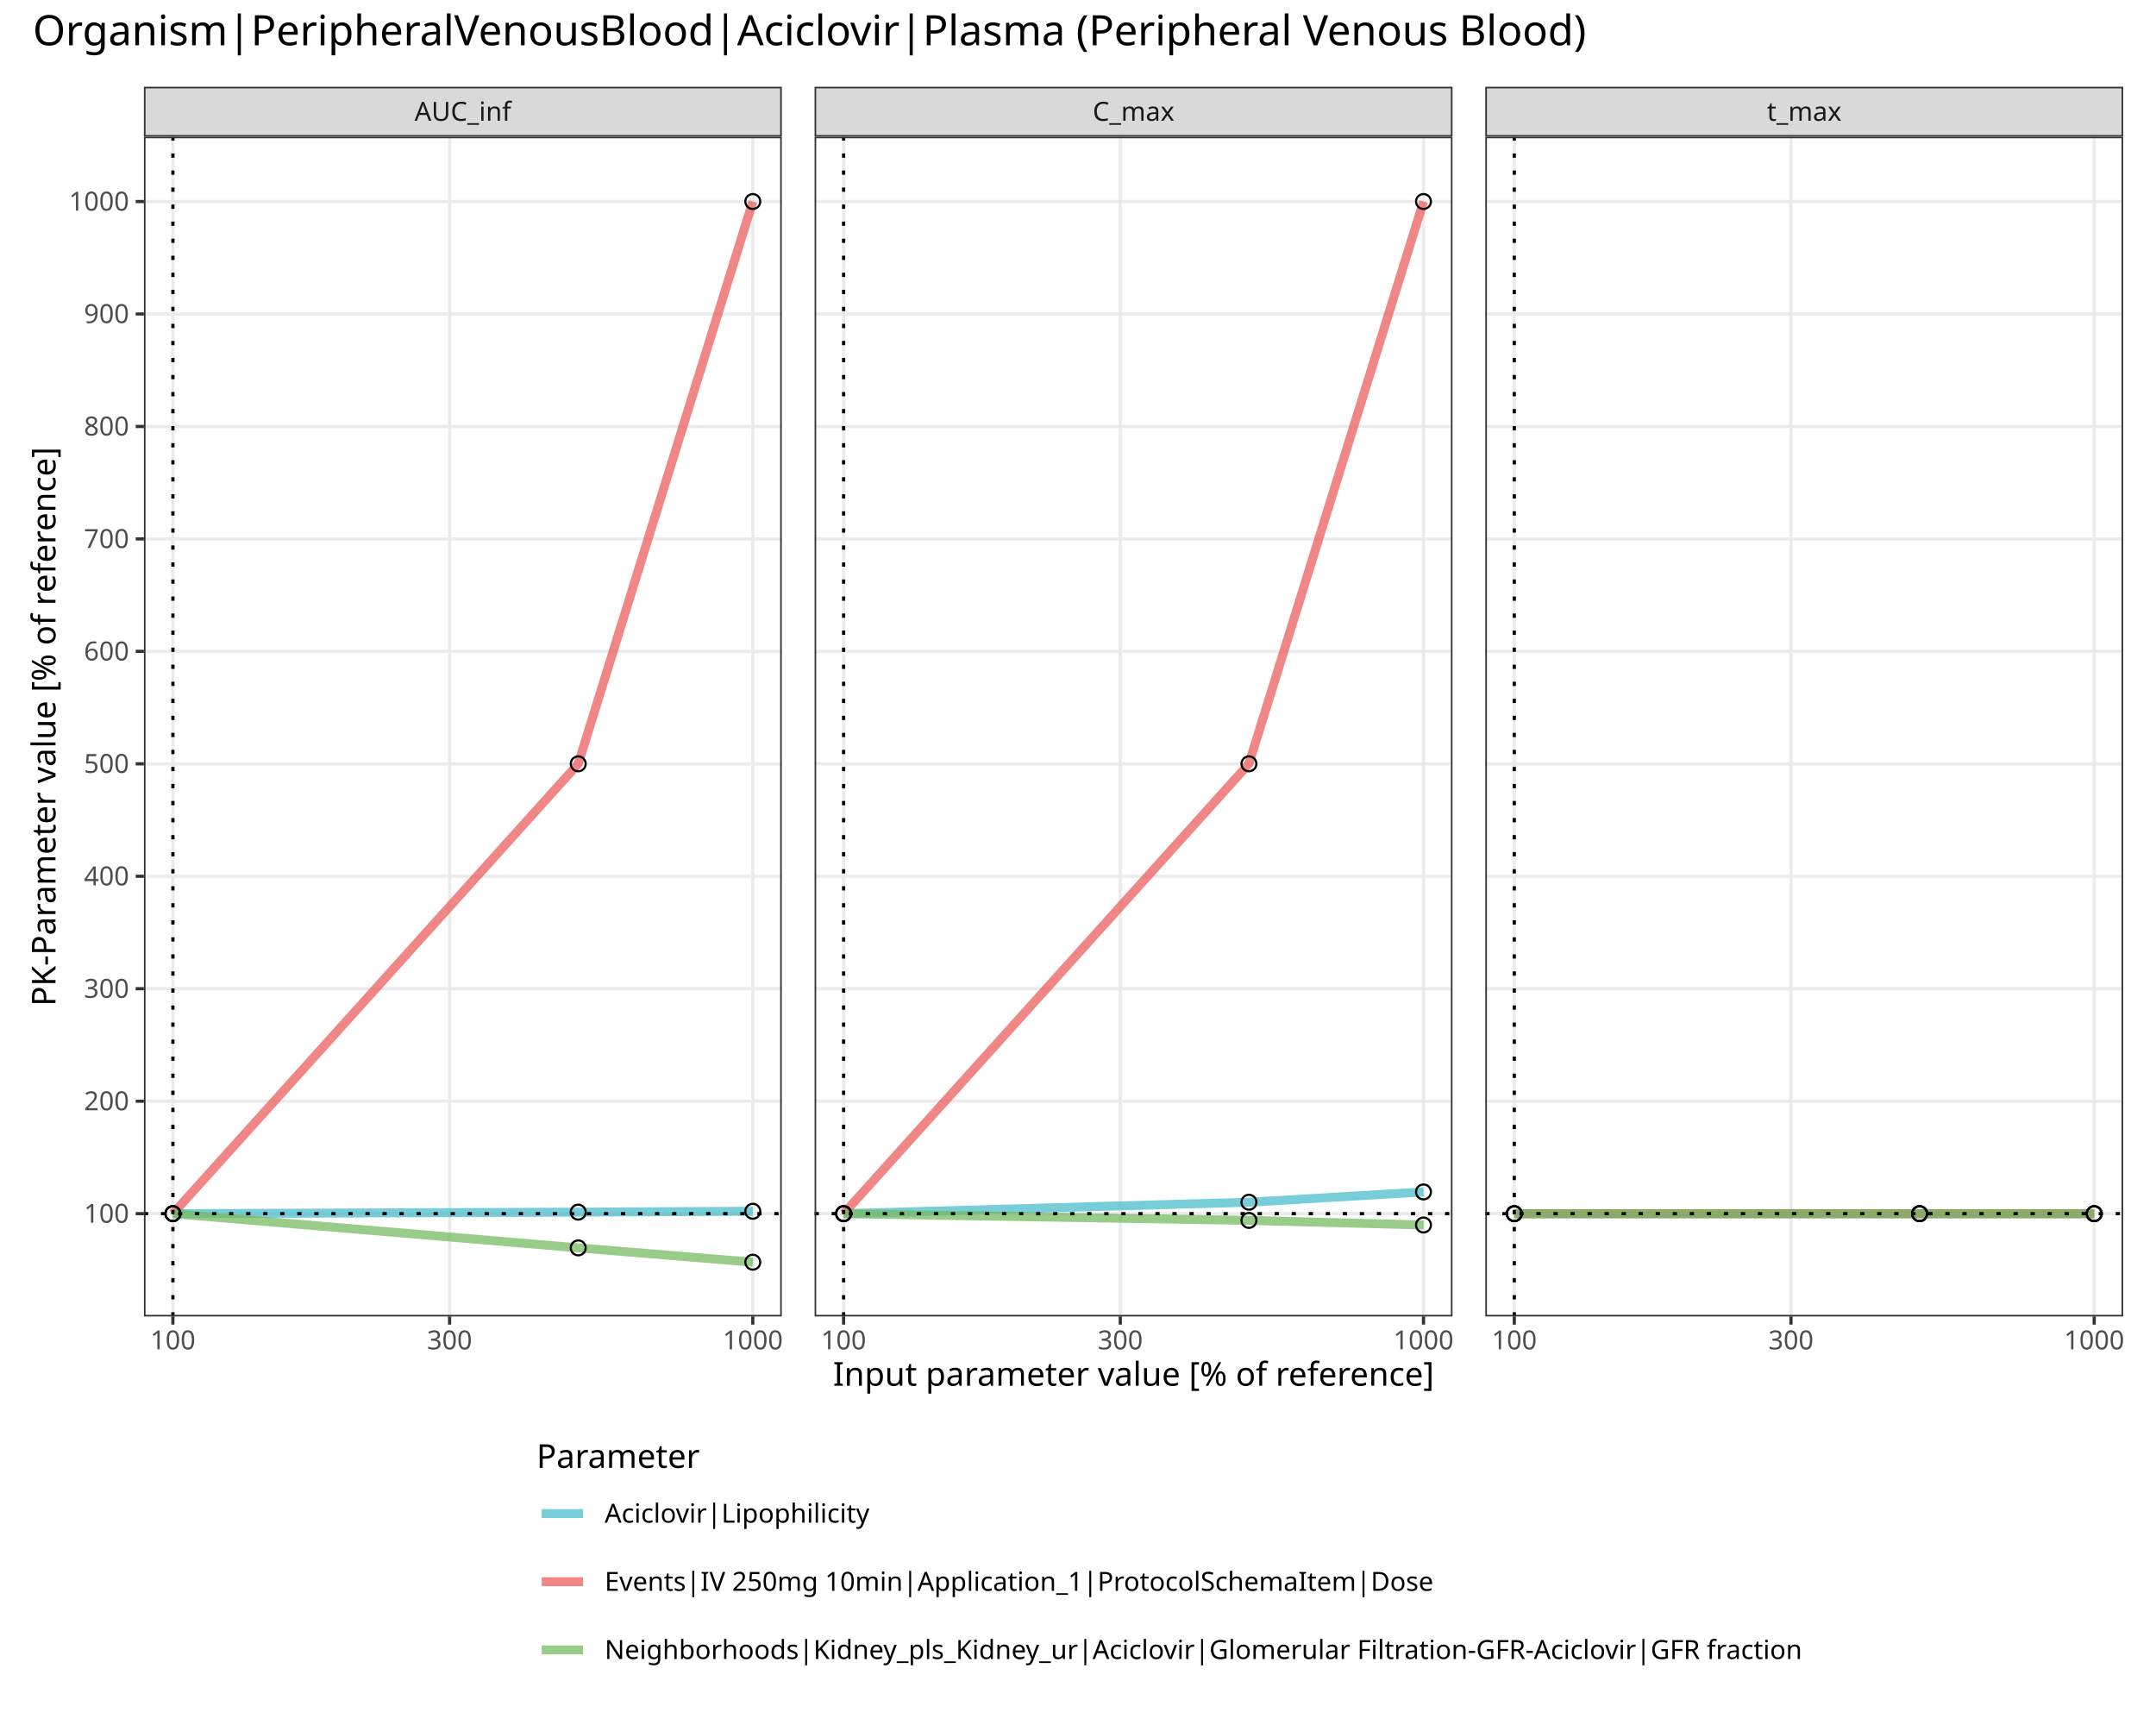
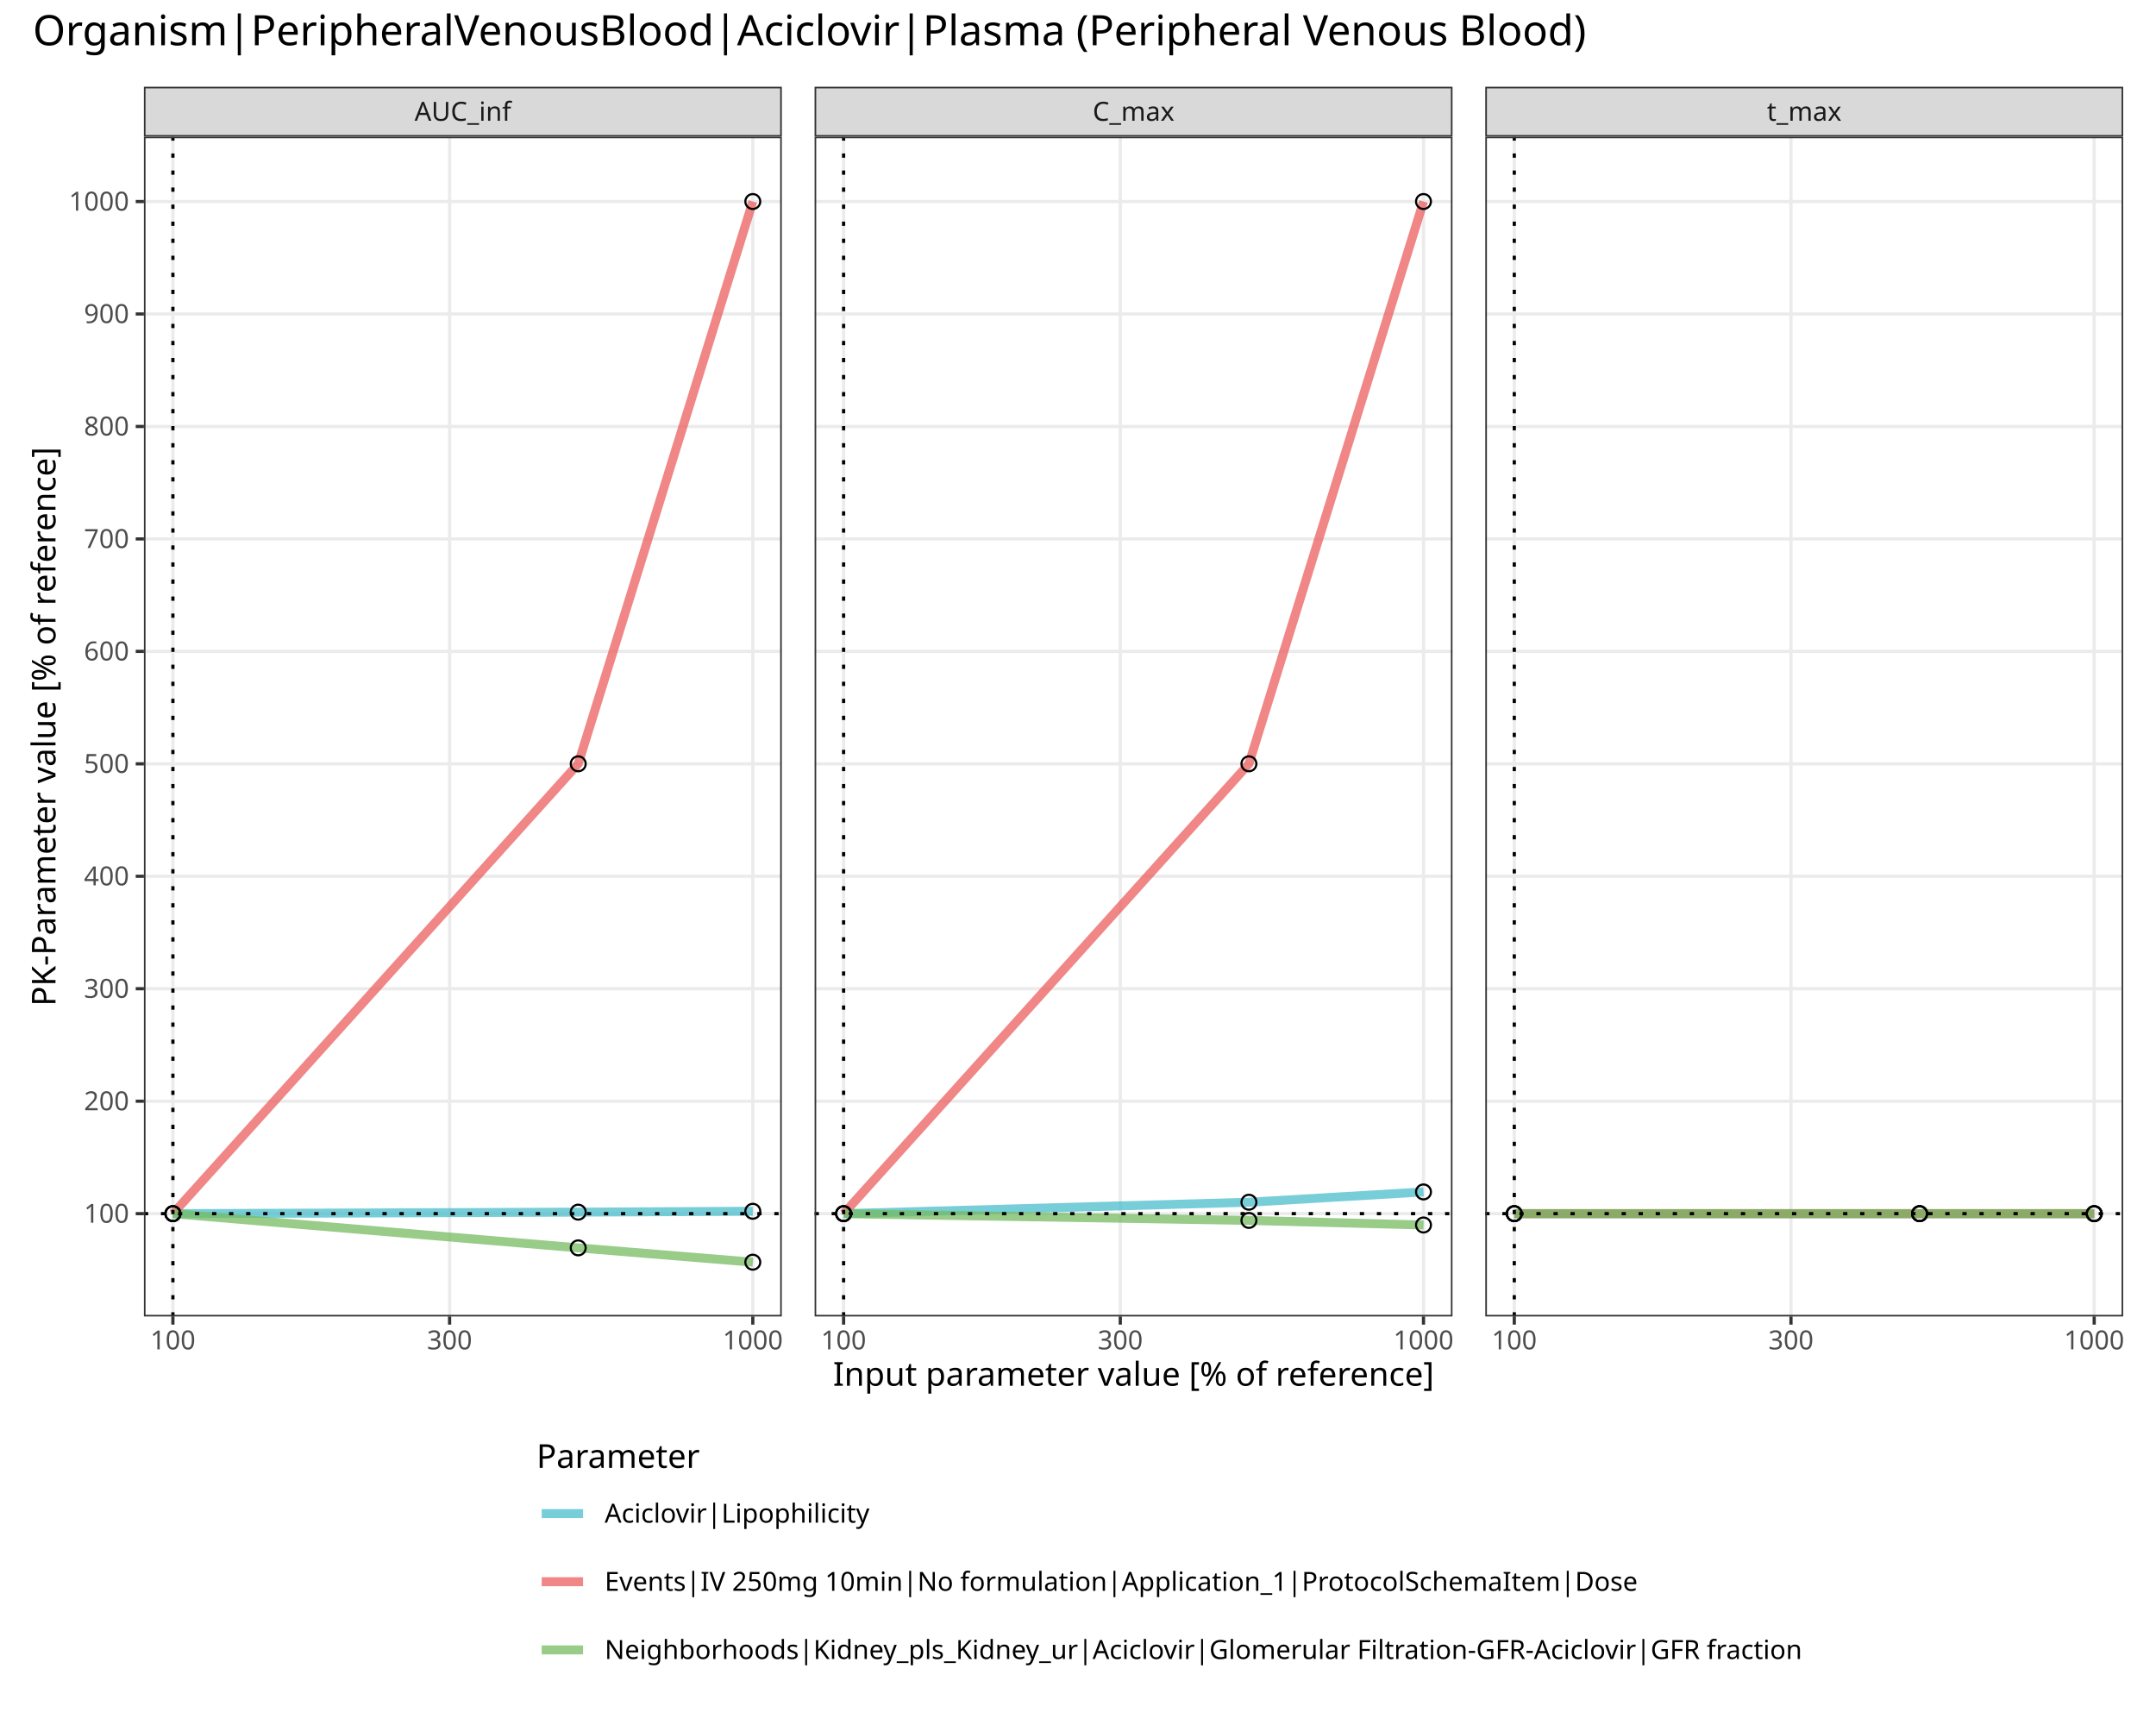
<svg xmlns="http://www.w3.org/2000/svg" class="svglite" data-engine-version="2.0" width="720.00pt" height="576.00pt" viewBox="0 0 720.00 576.00">
  <defs>
    <style type="text/css">
    .svglite line, .svglite polyline, .svglite polygon, .svglite path, .svglite rect, .svglite circle {
      fill: none;
      stroke: #000000;
      stroke-linecap: round;
      stroke-linejoin: round;
      stroke-miterlimit: 10.00;
    }
  </style>
  </defs>
  <rect width="100%" height="100%" style="stroke: none; fill: #FFFFFF;" />
  <defs>
    <clipPath id="cpMC4wMHw3MjAuMDB8MC4wMHw1NzYuMDA=">
      <rect x="0.00" y="0.00" width="720.00" height="576.00" />
    </clipPath>
  </defs>
  <g clip-path="url(#cpMC4wMHw3MjAuMDB8MC4wMHw1NzYuMDA=)">
    <rect x="0" y="0.00" width="720.00" height="576.00" style="stroke-width: 1.07; stroke: #FFFFFF; fill: #FFFFFF;" />
  </g>
  <defs>
    <clipPath id="cpNDguMDZ8NzA5LjA0fDQ1LjYzfDQzOS41OA==">
      <rect x="48.06" y="45.63" width="660.98" height="393.95" />
    </clipPath>
  </defs>
  <g clip-path="url(#cpNDguMDZ8NzA5LjA0fDQ1LjYzfDQzOS41OA==)">
</g>
  <g clip-path="url(#cpMC4wMHw3MjAuMDB8MC4wMHw1NzYuMDA=)">
</g>
  <defs>
    <clipPath id="cpNS40OHwyNjYuNTZ8MjMuNTB8NTcwLjUy">
      <rect x="5.48" y="23.50" width="261.08" height="547.02" />
    </clipPath>
  </defs>
  <g clip-path="url(#cpNS40OHwyNjYuNTZ8MjMuNTB8NTcwLjUy)">
    <rect x="5.48" y="23.50" width="261.08" height="547.02" style="stroke-width: 1.07; stroke: #FFFFFF; fill: #FFFFFF;" />
  </g>
  <g clip-path="url(#cpMC4wMHw3MjAuMDB8MC4wMHw1NzYuMDA=)">
</g>
  <defs>
    <clipPath id="cpMjY2LjU2fDQ5MC41NHwyMy41MHw1NzAuNTI=">
      <rect x="266.56" y="23.50" width="223.98" height="547.02" />
    </clipPath>
  </defs>
  <g clip-path="url(#cpMjY2LjU2fDQ5MC41NHwyMy41MHw1NzAuNTI=)">
    <rect x="266.56" y="23.50" width="223.98" height="547.02" style="stroke-width: 1.07; stroke: #FFFFFF; fill: #FFFFFF;" />
  </g>
  <g clip-path="url(#cpMC4wMHw3MjAuMDB8MC4wMHw1NzYuMDA=)">
</g>
  <defs>
    <clipPath id="cpNDkwLjU0fDcxNC41MnwyMy41MHw1NzAuNTI=">
      <rect x="490.54" y="23.50" width="223.98" height="547.02" />
    </clipPath>
  </defs>
  <g clip-path="url(#cpNDkwLjU0fDcxNC41MnwyMy41MHw1NzAuNTI=)">
    <rect x="490.54" y="23.50" width="223.98" height="547.02" style="stroke-width: 1.07; stroke: #FFFFFF; fill: #FFFFFF;" />
  </g>
  <g clip-path="url(#cpMC4wMHw3MjAuMDB8MC4wMHw1NzYuMDA=)">
</g>
  <defs>
    <clipPath id="cpNDguMDZ8MjYxLjA4fDQ1LjYzfDQzOS41OA==">
      <rect x="48.06" y="45.63" width="213.02" height="393.95" />
    </clipPath>
  </defs>
  <g clip-path="url(#cpNDguMDZ8MjYxLjA4fDQ1LjYzfDQzOS41OA==)">
    <rect x="48.06" y="45.63" width="213.02" height="393.95" style="stroke-width: 1.07; stroke: none; fill: #FFFFFF;" />
    <polyline points="48.06,405.26 261.08,405.26 " style="stroke-width: 1.07; stroke: #EBEBEB; stroke-linecap: butt;" />
    <polyline points="48.06,367.71 261.08,367.71 " style="stroke-width: 1.07; stroke: #EBEBEB; stroke-linecap: butt;" />
    <polyline points="48.06,330.15 261.08,330.15 " style="stroke-width: 1.07; stroke: #EBEBEB; stroke-linecap: butt;" />
    <polyline points="48.06,292.60 261.08,292.60 " style="stroke-width: 1.07; stroke: #EBEBEB; stroke-linecap: butt;" />
    <polyline points="48.06,255.05 261.08,255.05 " style="stroke-width: 1.07; stroke: #EBEBEB; stroke-linecap: butt;" />
    <polyline points="48.06,217.50 261.08,217.50 " style="stroke-width: 1.07; stroke: #EBEBEB; stroke-linecap: butt;" />
    <polyline points="48.06,179.95 261.08,179.95 " style="stroke-width: 1.07; stroke: #EBEBEB; stroke-linecap: butt;" />
    <polyline points="48.06,142.40 261.08,142.40 " style="stroke-width: 1.07; stroke: #EBEBEB; stroke-linecap: butt;" />
    <polyline points="48.06,104.84 261.08,104.84 " style="stroke-width: 1.07; stroke: #EBEBEB; stroke-linecap: butt;" />
    <polyline points="48.06,67.29 261.08,67.29 " style="stroke-width: 1.07; stroke: #EBEBEB; stroke-linecap: butt;" />
    <polyline points="57.74,439.58 57.74,45.63 " style="stroke-width: 1.07; stroke: #EBEBEB; stroke-linecap: butt;" />
    <polyline points="150.14,439.58 150.14,45.63 " style="stroke-width: 1.07; stroke: #EBEBEB; stroke-linecap: butt;" />
    <polyline points="251.40,439.58 251.40,45.63 " style="stroke-width: 1.07; stroke: #EBEBEB; stroke-linecap: butt;" />
    <polyline points="57.74,405.26 193.10,404.75 251.40,404.46 " style="stroke-width: 2.99; stroke: #4ABDCB; stroke-opacity: 0.75; stroke-linecap: butt;" />
    <polyline points="57.74,405.26 193.10,255.05 251.40,67.29 " style="stroke-width: 2.99; stroke: #EA5E5E; stroke-opacity: 0.75; stroke-linecap: butt;" />
    <polyline points="57.74,405.26 193.10,416.68 251.40,421.46 " style="stroke-width: 2.99; stroke: #76BB60; stroke-opacity: 0.75; stroke-linecap: butt;" />
    <circle cx="57.74" cy="405.26" r="2.49" style="stroke-width: 0.71;" />
    <circle cx="193.10" cy="404.75" r="2.49" style="stroke-width: 0.71;" />
    <circle cx="251.40" cy="404.46" r="2.49" style="stroke-width: 0.71;" />
    <circle cx="57.74" cy="405.26" r="2.49" style="stroke-width: 0.71;" />
    <circle cx="193.10" cy="255.05" r="2.49" style="stroke-width: 0.71;" />
    <circle cx="251.40" cy="67.29" r="2.49" style="stroke-width: 0.71;" />
    <circle cx="57.74" cy="405.26" r="2.49" style="stroke-width: 0.71;" />
    <circle cx="193.10" cy="416.68" r="2.49" style="stroke-width: 0.71;" />
    <circle cx="251.40" cy="421.46" r="2.49" style="stroke-width: 0.71;" />
    <line x1="48.06" y1="405.26" x2="261.08" y2="405.26" style="stroke-width: 1.07; stroke-dasharray: 1.42,4.27; stroke-linecap: butt;" />
    <line x1="57.74" y1="439.58" x2="57.74" y2="45.63" style="stroke-width: 1.07; stroke-dasharray: 1.42,4.27; stroke-linecap: butt;" />
    <rect x="48.06" y="45.63" width="213.02" height="393.95" style="stroke-width: 1.07; stroke: #333333;" />
  </g>
  <g clip-path="url(#cpMC4wMHw3MjAuMDB8MC4wMHw1NzYuMDA=)">
</g>
  <defs>
    <clipPath id="cpNDguMDZ8MjYxLjA4fDI4Ljk4fDQ1LjYz">
      <rect x="48.06" y="28.98" width="213.02" height="16.65" />
    </clipPath>
  </defs>
  <g clip-path="url(#cpNDguMDZ8MjYxLjA4fDI4Ljk4fDQ1LjYz)">
    <rect x="48.06" y="28.98" width="213.02" height="16.65" style="stroke-width: 1.07; stroke: #333333; fill: #D9D9D9;" />
    <text x="154.57" y="40.33" text-anchor="middle" style="font-size: 8.80px; fill: #1A1A1A; font-family: sans;" textLength="32.77px" lengthAdjust="spacingAndGlyphs">AUC_inf</text>
  </g>
  <g clip-path="url(#cpMC4wMHw3MjAuMDB8MC4wMHw1NzYuMDA=)">
    <polyline points="57.74,442.32 57.74,439.58 " style="stroke-width: 1.07; stroke: #333333; stroke-linecap: butt;" />
    <polyline points="150.14,442.32 150.14,439.58 " style="stroke-width: 1.07; stroke: #333333; stroke-linecap: butt;" />
    <polyline points="251.40,442.32 251.40,439.58 " style="stroke-width: 1.07; stroke: #333333; stroke-linecap: butt;" />
    <text x="57.74" y="450.57" text-anchor="middle" style="font-size: 8.80px; fill: #4D4D4D; font-family: sans;" textLength="14.68px" lengthAdjust="spacingAndGlyphs">100</text>
    <text x="150.14" y="450.57" text-anchor="middle" style="font-size: 8.80px; fill: #4D4D4D; font-family: sans;" textLength="14.68px" lengthAdjust="spacingAndGlyphs">300</text>
    <text x="251.40" y="450.57" text-anchor="middle" style="font-size: 8.80px; fill: #4D4D4D; font-family: sans;" textLength="19.58px" lengthAdjust="spacingAndGlyphs">1000</text>
    <text x="43.13" y="408.29" text-anchor="end" style="font-size: 8.80px; fill: #4D4D4D; font-family: sans;" textLength="14.68px" lengthAdjust="spacingAndGlyphs">100</text>
    <text x="43.13" y="370.73" text-anchor="end" style="font-size: 8.80px; fill: #4D4D4D; font-family: sans;" textLength="14.68px" lengthAdjust="spacingAndGlyphs">200</text>
    <text x="43.13" y="333.18" text-anchor="end" style="font-size: 8.80px; fill: #4D4D4D; font-family: sans;" textLength="14.68px" lengthAdjust="spacingAndGlyphs">300</text>
    <text x="43.13" y="295.63" text-anchor="end" style="font-size: 8.80px; fill: #4D4D4D; font-family: sans;" textLength="14.68px" lengthAdjust="spacingAndGlyphs">400</text>
    <text x="43.13" y="258.08" text-anchor="end" style="font-size: 8.80px; fill: #4D4D4D; font-family: sans;" textLength="14.68px" lengthAdjust="spacingAndGlyphs">500</text>
    <text x="43.13" y="220.53" text-anchor="end" style="font-size: 8.80px; fill: #4D4D4D; font-family: sans;" textLength="14.68px" lengthAdjust="spacingAndGlyphs">600</text>
    <text x="43.13" y="182.98" text-anchor="end" style="font-size: 8.80px; fill: #4D4D4D; font-family: sans;" textLength="14.68px" lengthAdjust="spacingAndGlyphs">700</text>
    <text x="43.13" y="145.42" text-anchor="end" style="font-size: 8.80px; fill: #4D4D4D; font-family: sans;" textLength="14.68px" lengthAdjust="spacingAndGlyphs">800</text>
    <text x="43.13" y="107.87" text-anchor="end" style="font-size: 8.80px; fill: #4D4D4D; font-family: sans;" textLength="14.68px" lengthAdjust="spacingAndGlyphs">900</text>
    <text x="43.13" y="70.32" text-anchor="end" style="font-size: 8.80px; fill: #4D4D4D; font-family: sans;" textLength="19.58px" lengthAdjust="spacingAndGlyphs">1000</text>
    <polyline points="45.32,405.26 48.06,405.26 " style="stroke-width: 1.07; stroke: #333333; stroke-linecap: butt;" />
    <polyline points="45.32,367.71 48.06,367.71 " style="stroke-width: 1.07; stroke: #333333; stroke-linecap: butt;" />
    <polyline points="45.32,330.15 48.06,330.15 " style="stroke-width: 1.07; stroke: #333333; stroke-linecap: butt;" />
    <polyline points="45.32,292.60 48.06,292.60 " style="stroke-width: 1.07; stroke: #333333; stroke-linecap: butt;" />
    <polyline points="45.32,255.05 48.06,255.05 " style="stroke-width: 1.07; stroke: #333333; stroke-linecap: butt;" />
    <polyline points="45.32,217.50 48.06,217.50 " style="stroke-width: 1.07; stroke: #333333; stroke-linecap: butt;" />
    <polyline points="45.32,179.95 48.06,179.95 " style="stroke-width: 1.07; stroke: #333333; stroke-linecap: butt;" />
    <polyline points="45.32,142.40 48.06,142.40 " style="stroke-width: 1.07; stroke: #333333; stroke-linecap: butt;" />
    <polyline points="45.32,104.84 48.06,104.84 " style="stroke-width: 1.07; stroke: #333333; stroke-linecap: butt;" />
    <polyline points="45.32,67.29 48.06,67.29 " style="stroke-width: 1.07; stroke: #333333; stroke-linecap: butt;" />
    <text transform="translate(18.53,242.61) rotate(-90)" text-anchor="middle" style="font-size: 11.00px; font-family: sans;" textLength="179.77px" lengthAdjust="spacingAndGlyphs">PK-Parameter value [% of reference]</text>
  </g>
  <defs>
    <clipPath id="cpMjcyLjA0fDQ4NS4wNnw0NS42M3w0MzkuNTg=">
      <rect x="272.04" y="45.63" width="213.02" height="393.95" />
    </clipPath>
  </defs>
  <g clip-path="url(#cpMjcyLjA0fDQ4NS4wNnw0NS42M3w0MzkuNTg=)">
    <rect x="272.04" y="45.63" width="213.02" height="393.95" style="stroke-width: 1.07; stroke: none; fill: #FFFFFF;" />
    <polyline points="272.04,405.26 485.06,405.26 " style="stroke-width: 1.07; stroke: #EBEBEB; stroke-linecap: butt;" />
    <polyline points="272.04,367.71 485.06,367.71 " style="stroke-width: 1.07; stroke: #EBEBEB; stroke-linecap: butt;" />
    <polyline points="272.04,330.15 485.06,330.15 " style="stroke-width: 1.07; stroke: #EBEBEB; stroke-linecap: butt;" />
    <polyline points="272.04,292.60 485.06,292.60 " style="stroke-width: 1.07; stroke: #EBEBEB; stroke-linecap: butt;" />
    <polyline points="272.04,255.05 485.06,255.05 " style="stroke-width: 1.07; stroke: #EBEBEB; stroke-linecap: butt;" />
    <polyline points="272.04,217.50 485.06,217.50 " style="stroke-width: 1.07; stroke: #EBEBEB; stroke-linecap: butt;" />
    <polyline points="272.04,179.95 485.06,179.95 " style="stroke-width: 1.07; stroke: #EBEBEB; stroke-linecap: butt;" />
    <polyline points="272.04,142.40 485.06,142.40 " style="stroke-width: 1.07; stroke: #EBEBEB; stroke-linecap: butt;" />
    <polyline points="272.04,104.84 485.06,104.84 " style="stroke-width: 1.07; stroke: #EBEBEB; stroke-linecap: butt;" />
    <polyline points="272.04,67.29 485.06,67.29 " style="stroke-width: 1.07; stroke: #EBEBEB; stroke-linecap: butt;" />
    <polyline points="281.72,439.58 281.72,45.63 " style="stroke-width: 1.07; stroke: #EBEBEB; stroke-linecap: butt;" />
    <polyline points="374.12,439.58 374.12,45.63 " style="stroke-width: 1.07; stroke: #EBEBEB; stroke-linecap: butt;" />
    <polyline points="475.38,439.58 475.38,45.63 " style="stroke-width: 1.07; stroke: #EBEBEB; stroke-linecap: butt;" />
    <polyline points="281.72,405.26 417.08,401.44 475.38,398.00 " style="stroke-width: 2.99; stroke: #4ABDCB; stroke-opacity: 0.75; stroke-linecap: butt;" />
    <polyline points="281.72,405.26 417.08,255.05 475.38,67.29 " style="stroke-width: 2.99; stroke: #EA5E5E; stroke-opacity: 0.75; stroke-linecap: butt;" />
    <polyline points="281.72,405.26 417.08,407.51 475.38,409.04 " style="stroke-width: 2.99; stroke: #76BB60; stroke-opacity: 0.75; stroke-linecap: butt;" />
    <circle cx="281.72" cy="405.26" r="2.49" style="stroke-width: 0.71;" />
    <circle cx="417.08" cy="401.44" r="2.49" style="stroke-width: 0.71;" />
    <circle cx="475.38" cy="398.00" r="2.49" style="stroke-width: 0.71;" />
    <circle cx="281.72" cy="405.26" r="2.49" style="stroke-width: 0.71;" />
    <circle cx="417.08" cy="255.05" r="2.49" style="stroke-width: 0.71;" />
    <circle cx="475.38" cy="67.29" r="2.49" style="stroke-width: 0.71;" />
    <circle cx="281.72" cy="405.26" r="2.49" style="stroke-width: 0.71;" />
    <circle cx="417.08" cy="407.51" r="2.49" style="stroke-width: 0.71;" />
    <circle cx="475.38" cy="409.04" r="2.49" style="stroke-width: 0.71;" />
    <line x1="272.04" y1="405.26" x2="485.06" y2="405.26" style="stroke-width: 1.07; stroke-dasharray: 1.42,4.27; stroke-linecap: butt;" />
    <line x1="281.72" y1="439.58" x2="281.72" y2="45.63" style="stroke-width: 1.07; stroke-dasharray: 1.42,4.27; stroke-linecap: butt;" />
    <rect x="272.04" y="45.63" width="213.02" height="393.95" style="stroke-width: 1.07; stroke: #333333;" />
  </g>
  <g clip-path="url(#cpMC4wMHw3MjAuMDB8MC4wMHw1NzYuMDA=)">
</g>
  <defs>
    <clipPath id="cpMjcyLjA0fDQ4NS4wNnwyOC45OHw0NS42Mw==">
      <rect x="272.04" y="28.98" width="213.02" height="16.65" />
    </clipPath>
  </defs>
  <g clip-path="url(#cpMjcyLjA0fDQ4NS4wNnwyOC45OHw0NS42Mw==)">
    <rect x="272.04" y="28.98" width="213.02" height="16.65" style="stroke-width: 1.07; stroke: #333333; fill: #D9D9D9;" />
    <text x="378.55" y="40.33" text-anchor="middle" style="font-size: 8.80px; fill: #1A1A1A; font-family: sans;" textLength="27.88px" lengthAdjust="spacingAndGlyphs">C_max</text>
  </g>
  <g clip-path="url(#cpMC4wMHw3MjAuMDB8MC4wMHw1NzYuMDA=)">
    <polyline points="281.72,442.32 281.72,439.58 " style="stroke-width: 1.07; stroke: #333333; stroke-linecap: butt;" />
    <polyline points="374.12,442.32 374.12,439.58 " style="stroke-width: 1.07; stroke: #333333; stroke-linecap: butt;" />
    <polyline points="475.38,442.32 475.38,439.58 " style="stroke-width: 1.07; stroke: #333333; stroke-linecap: butt;" />
    <text x="281.72" y="450.57" text-anchor="middle" style="font-size: 8.80px; fill: #4D4D4D; font-family: sans;" textLength="14.68px" lengthAdjust="spacingAndGlyphs">100</text>
    <text x="374.12" y="450.57" text-anchor="middle" style="font-size: 8.80px; fill: #4D4D4D; font-family: sans;" textLength="14.68px" lengthAdjust="spacingAndGlyphs">300</text>
    <text x="475.38" y="450.57" text-anchor="middle" style="font-size: 8.80px; fill: #4D4D4D; font-family: sans;" textLength="19.58px" lengthAdjust="spacingAndGlyphs">1000</text>
  </g>
  <defs>
    <clipPath id="cpNDk2LjAyfDcwOS4wNHw0NS42M3w0MzkuNTg=">
      <rect x="496.02" y="45.63" width="213.02" height="393.95" />
    </clipPath>
  </defs>
  <g clip-path="url(#cpNDk2LjAyfDcwOS4wNHw0NS42M3w0MzkuNTg=)">
    <rect x="496.02" y="45.63" width="213.02" height="393.95" style="stroke-width: 1.07; stroke: none; fill: #FFFFFF;" />
    <polyline points="496.02,405.26 709.04,405.26 " style="stroke-width: 1.07; stroke: #EBEBEB; stroke-linecap: butt;" />
    <polyline points="496.02,367.71 709.04,367.71 " style="stroke-width: 1.07; stroke: #EBEBEB; stroke-linecap: butt;" />
    <polyline points="496.02,330.15 709.04,330.15 " style="stroke-width: 1.07; stroke: #EBEBEB; stroke-linecap: butt;" />
    <polyline points="496.02,292.60 709.04,292.60 " style="stroke-width: 1.07; stroke: #EBEBEB; stroke-linecap: butt;" />
    <polyline points="496.02,255.05 709.04,255.05 " style="stroke-width: 1.07; stroke: #EBEBEB; stroke-linecap: butt;" />
    <polyline points="496.02,217.50 709.04,217.50 " style="stroke-width: 1.07; stroke: #EBEBEB; stroke-linecap: butt;" />
    <polyline points="496.02,179.95 709.04,179.95 " style="stroke-width: 1.07; stroke: #EBEBEB; stroke-linecap: butt;" />
    <polyline points="496.02,142.40 709.04,142.40 " style="stroke-width: 1.07; stroke: #EBEBEB; stroke-linecap: butt;" />
    <polyline points="496.02,104.84 709.04,104.84 " style="stroke-width: 1.07; stroke: #EBEBEB; stroke-linecap: butt;" />
    <polyline points="496.02,67.29 709.04,67.29 " style="stroke-width: 1.07; stroke: #EBEBEB; stroke-linecap: butt;" />
    <polyline points="505.70,439.58 505.70,45.63 " style="stroke-width: 1.07; stroke: #EBEBEB; stroke-linecap: butt;" />
    <polyline points="598.10,439.58 598.10,45.63 " style="stroke-width: 1.07; stroke: #EBEBEB; stroke-linecap: butt;" />
    <polyline points="699.36,439.58 699.36,45.63 " style="stroke-width: 1.07; stroke: #EBEBEB; stroke-linecap: butt;" />
    <polyline points="505.70,405.26 641.06,405.26 699.36,405.26 " style="stroke-width: 2.99; stroke: #4ABDCB; stroke-opacity: 0.75; stroke-linecap: butt;" />
    <polyline points="505.70,405.26 641.06,405.26 699.36,405.26 " style="stroke-width: 2.99; stroke: #EA5E5E; stroke-opacity: 0.75; stroke-linecap: butt;" />
    <polyline points="505.70,405.26 641.06,405.26 699.36,405.26 " style="stroke-width: 2.99; stroke: #76BB60; stroke-opacity: 0.75; stroke-linecap: butt;" />
    <circle cx="505.70" cy="405.26" r="2.49" style="stroke-width: 0.71;" />
    <circle cx="641.06" cy="405.26" r="2.49" style="stroke-width: 0.71;" />
    <circle cx="699.36" cy="405.26" r="2.49" style="stroke-width: 0.71;" />
    <circle cx="505.70" cy="405.26" r="2.49" style="stroke-width: 0.71;" />
    <circle cx="641.06" cy="405.26" r="2.49" style="stroke-width: 0.71;" />
    <circle cx="699.36" cy="405.26" r="2.49" style="stroke-width: 0.71;" />
    <circle cx="505.70" cy="405.26" r="2.49" style="stroke-width: 0.71;" />
    <circle cx="641.06" cy="405.26" r="2.49" style="stroke-width: 0.71;" />
    <circle cx="699.36" cy="405.26" r="2.49" style="stroke-width: 0.71;" />
    <line x1="496.02" y1="405.26" x2="709.04" y2="405.26" style="stroke-width: 1.07; stroke-dasharray: 1.42,4.27; stroke-linecap: butt;" />
    <line x1="505.70" y1="439.58" x2="505.70" y2="45.63" style="stroke-width: 1.07; stroke-dasharray: 1.42,4.27; stroke-linecap: butt;" />
    <rect x="496.02" y="45.63" width="213.02" height="393.95" style="stroke-width: 1.07; stroke: #333333;" />
  </g>
  <g clip-path="url(#cpMC4wMHw3MjAuMDB8MC4wMHw1NzYuMDA=)">
</g>
  <defs>
    <clipPath id="cpNDk2LjAyfDcwOS4wNHwyOC45OHw0NS42Mw==">
      <rect x="496.02" y="28.98" width="213.02" height="16.65" />
    </clipPath>
  </defs>
  <g clip-path="url(#cpNDk2LjAyfDcwOS4wNHwyOC45OHw0NS42Mw==)">
    <rect x="496.02" y="28.98" width="213.02" height="16.65" style="stroke-width: 1.07; stroke: #333333; fill: #D9D9D9;" />
    <text x="602.53" y="40.33" text-anchor="middle" style="font-size: 8.80px; fill: #1A1A1A; font-family: sans;" textLength="23.97px" lengthAdjust="spacingAndGlyphs">t_max</text>
  </g>
  <g clip-path="url(#cpMC4wMHw3MjAuMDB8MC4wMHw1NzYuMDA=)">
    <polyline points="505.70,442.32 505.70,439.58 " style="stroke-width: 1.07; stroke: #333333; stroke-linecap: butt;" />
    <polyline points="598.10,442.32 598.10,439.58 " style="stroke-width: 1.07; stroke: #333333; stroke-linecap: butt;" />
    <polyline points="699.36,442.32 699.36,439.58 " style="stroke-width: 1.07; stroke: #333333; stroke-linecap: butt;" />
    <text x="505.70" y="450.57" text-anchor="middle" style="font-size: 8.80px; fill: #4D4D4D; font-family: sans;" textLength="14.68px" lengthAdjust="spacingAndGlyphs">100</text>
    <text x="598.10" y="450.57" text-anchor="middle" style="font-size: 8.80px; fill: #4D4D4D; font-family: sans;" textLength="14.68px" lengthAdjust="spacingAndGlyphs">300</text>
    <text x="699.36" y="450.57" text-anchor="middle" style="font-size: 8.80px; fill: #4D4D4D; font-family: sans;" textLength="19.58px" lengthAdjust="spacingAndGlyphs">1000</text>
    <text x="378.55" y="462.71" text-anchor="middle" style="font-size: 11.00px; font-family: sans;" textLength="187.73px" lengthAdjust="spacingAndGlyphs">Input parameter value [% of reference]</text>
    <rect x="173.69" y="475.95" width="409.72" height="89.09" style="stroke-width: 1.07; stroke: none; fill: #FFFFFF;" />
    <text x="179.17" y="490.14" style="font-size: 11.00px; font-family: sans;" textLength="51.36px" lengthAdjust="spacingAndGlyphs">Parameter</text>
    <rect x="179.17" y="496.76" width="17.28" height="17.28" style="stroke-width: 1.07; stroke: none; fill: #FFFFFF;" />
    <line x1="180.90" y1="505.40" x2="194.72" y2="505.40" style="stroke-width: 2.99; stroke: #4ABDCB; stroke-opacity: 0.75; stroke-linecap: butt;" />
    <rect x="179.17" y="519.52" width="17.28" height="17.28" style="stroke-width: 1.07; stroke: none; fill: #FFFFFF;" />
    <line x1="180.90" y1="528.16" x2="194.72" y2="528.16" style="stroke-width: 2.99; stroke: #EA5E5E; stroke-opacity: 0.75; stroke-linecap: butt;" />
    <rect x="179.17" y="542.28" width="17.28" height="17.28" style="stroke-width: 1.07; stroke: none; fill: #FFFFFF;" />
    <line x1="180.90" y1="550.92" x2="194.72" y2="550.92" style="stroke-width: 2.99; stroke: #76BB60; stroke-opacity: 0.75; stroke-linecap: butt;" />
    <text x="201.93" y="508.43" style="font-size: 8.80px; font-family: sans;" textLength="80.55px" lengthAdjust="spacingAndGlyphs">Aciclovir|Lipophilicity</text>
-     <text x="201.93" y="531.19" style="font-size: 8.80px; font-family: sans;" textLength="255.24px" lengthAdjust="spacingAndGlyphs">Events|IV 250mg 10min|Application_1|ProtocolSchemaItem|Dose</text>
+     <text x="201.93" y="531.19" style="font-size: 8.80px; font-family: sans;" textLength="314.75px" lengthAdjust="spacingAndGlyphs">Events|IV 250mg 10min|No formulation|Application_1|ProtocolSchemaItem|Dose</text>
    <text x="201.93" y="553.95" style="font-size: 8.80px; font-family: sans;" textLength="376.00px" lengthAdjust="spacingAndGlyphs">Neighborhoods|Kidney_pls_Kidney_ur|Aciclovir|Glomerular Filtration-GFR-Aciclovir|GFR fraction</text>
    <text x="10.96" y="15.11" style="font-size: 14.00px; font-family: sans;" textLength="485.66px" lengthAdjust="spacingAndGlyphs">Organism|PeripheralVenousBlood|Aciclovir|Plasma (Peripheral Venous Blood)</text>
  </g>
</svg>
